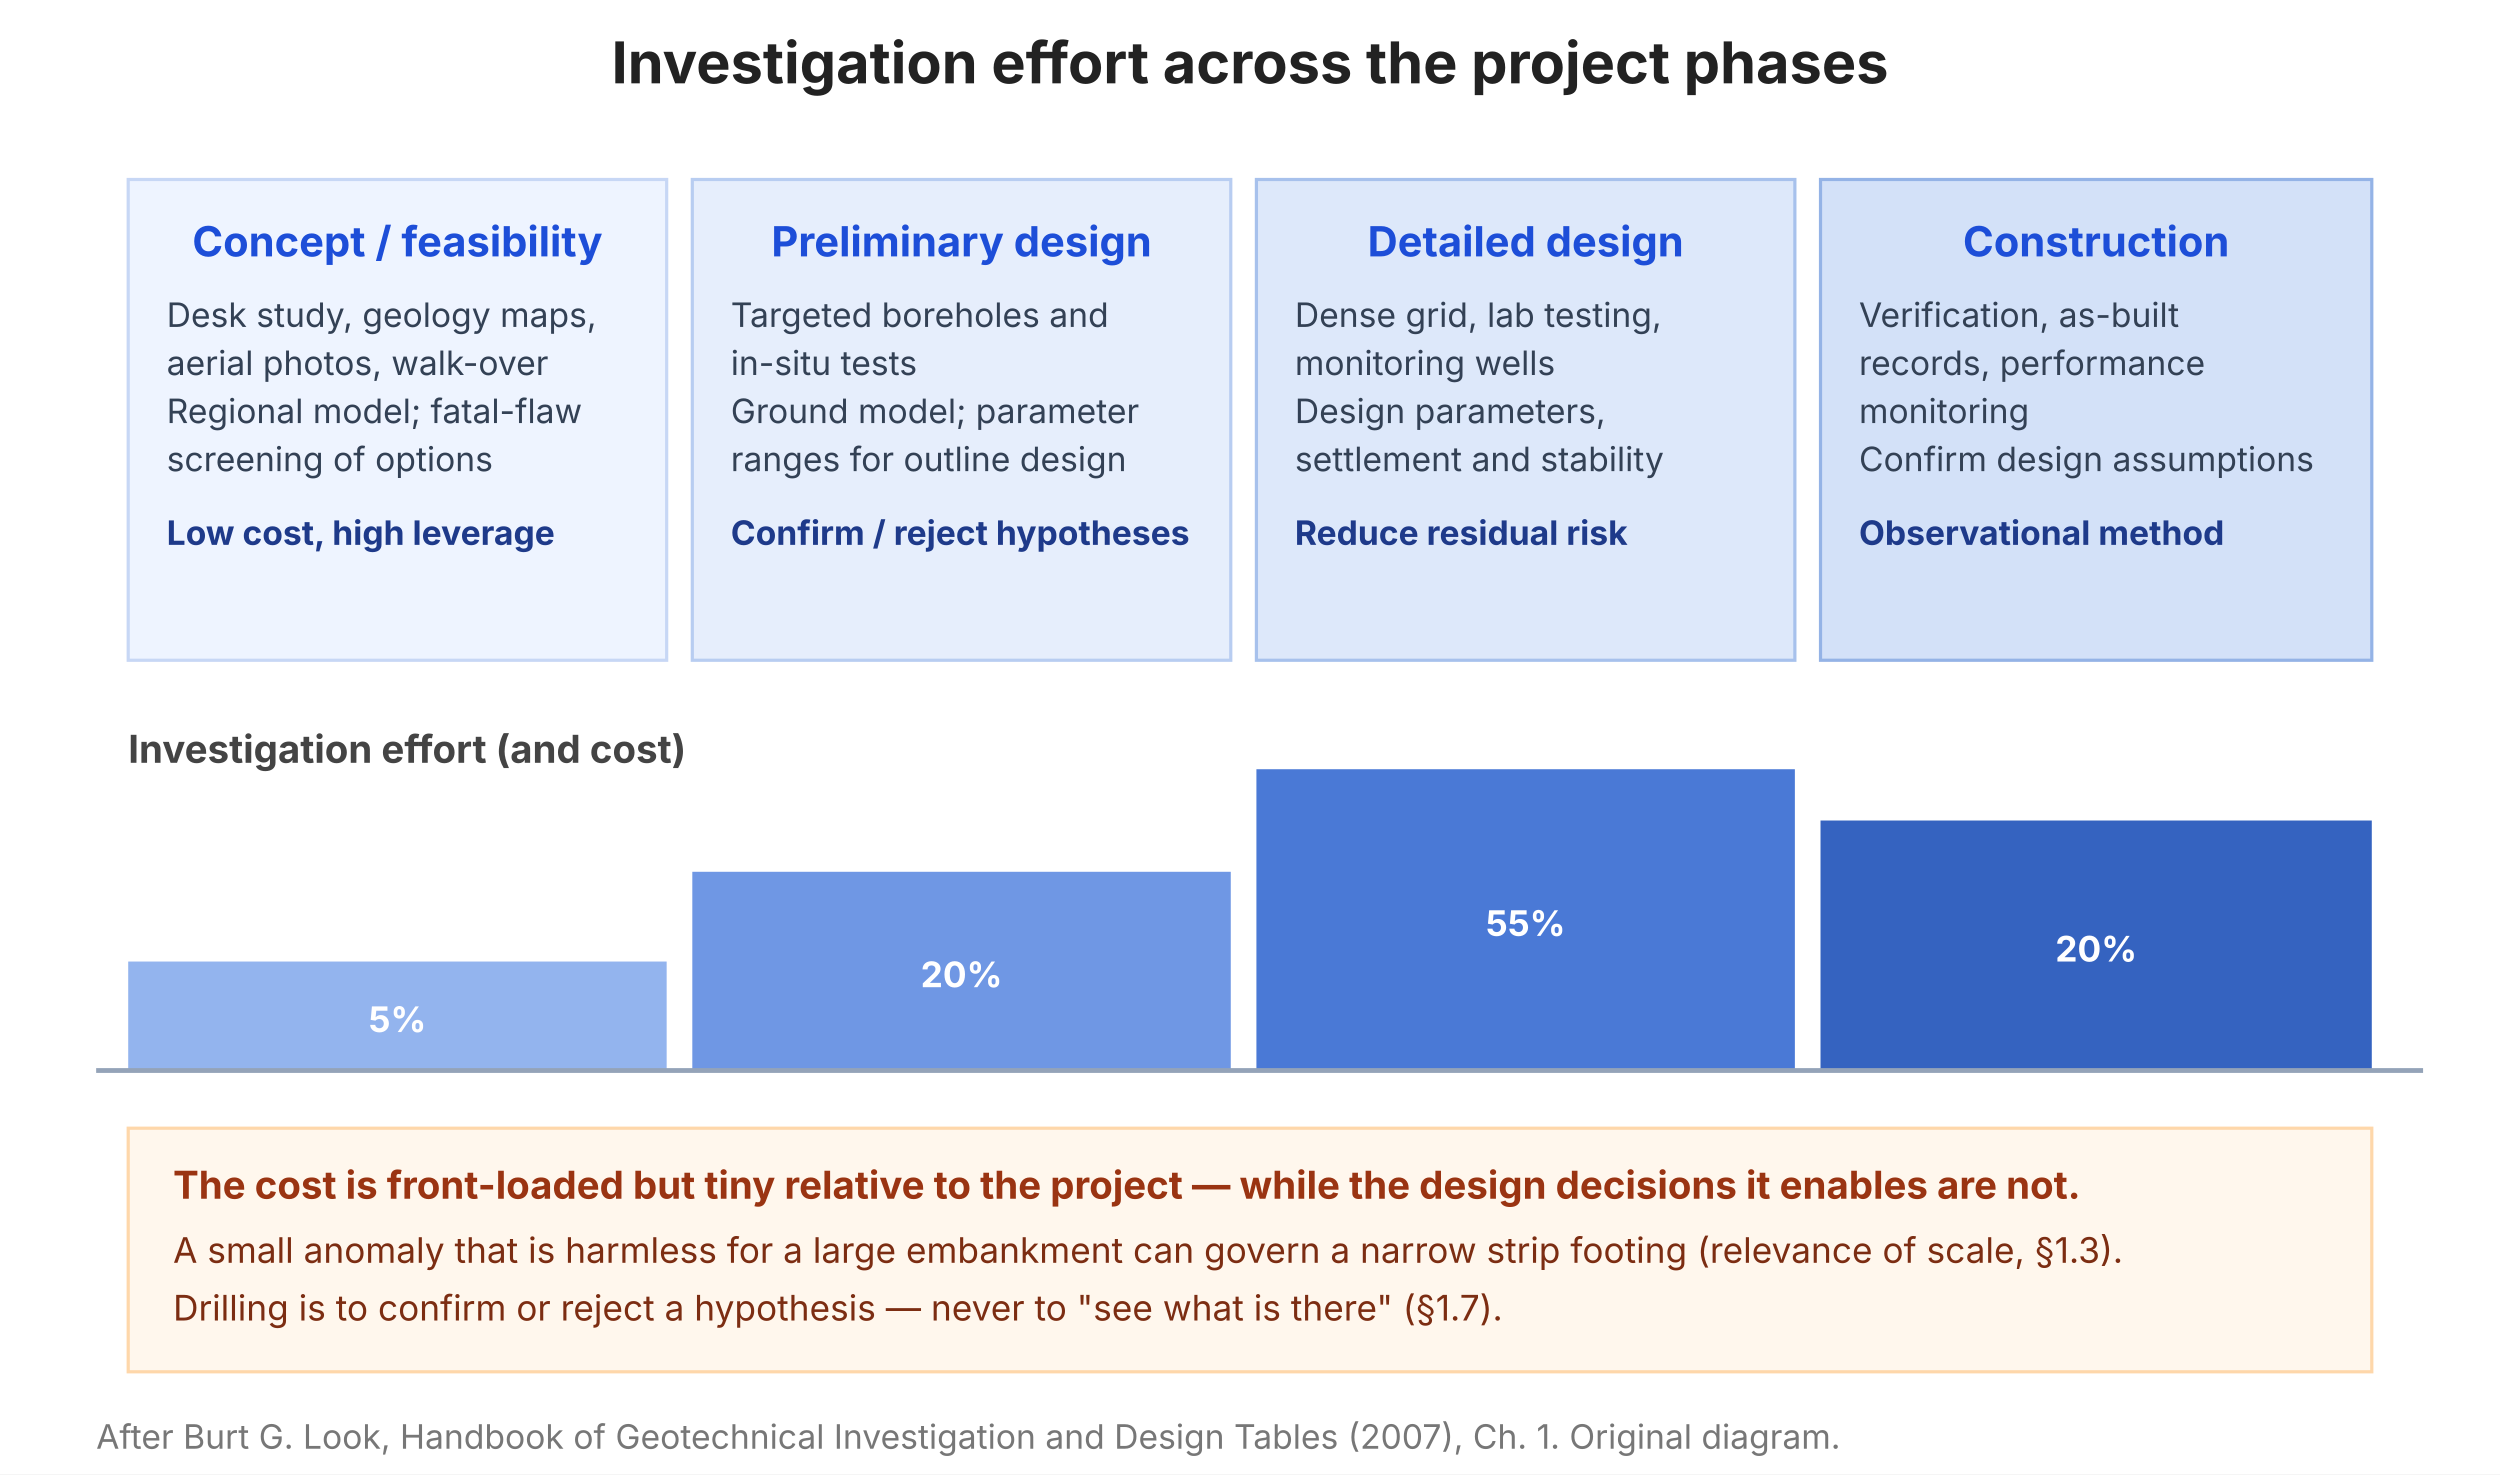
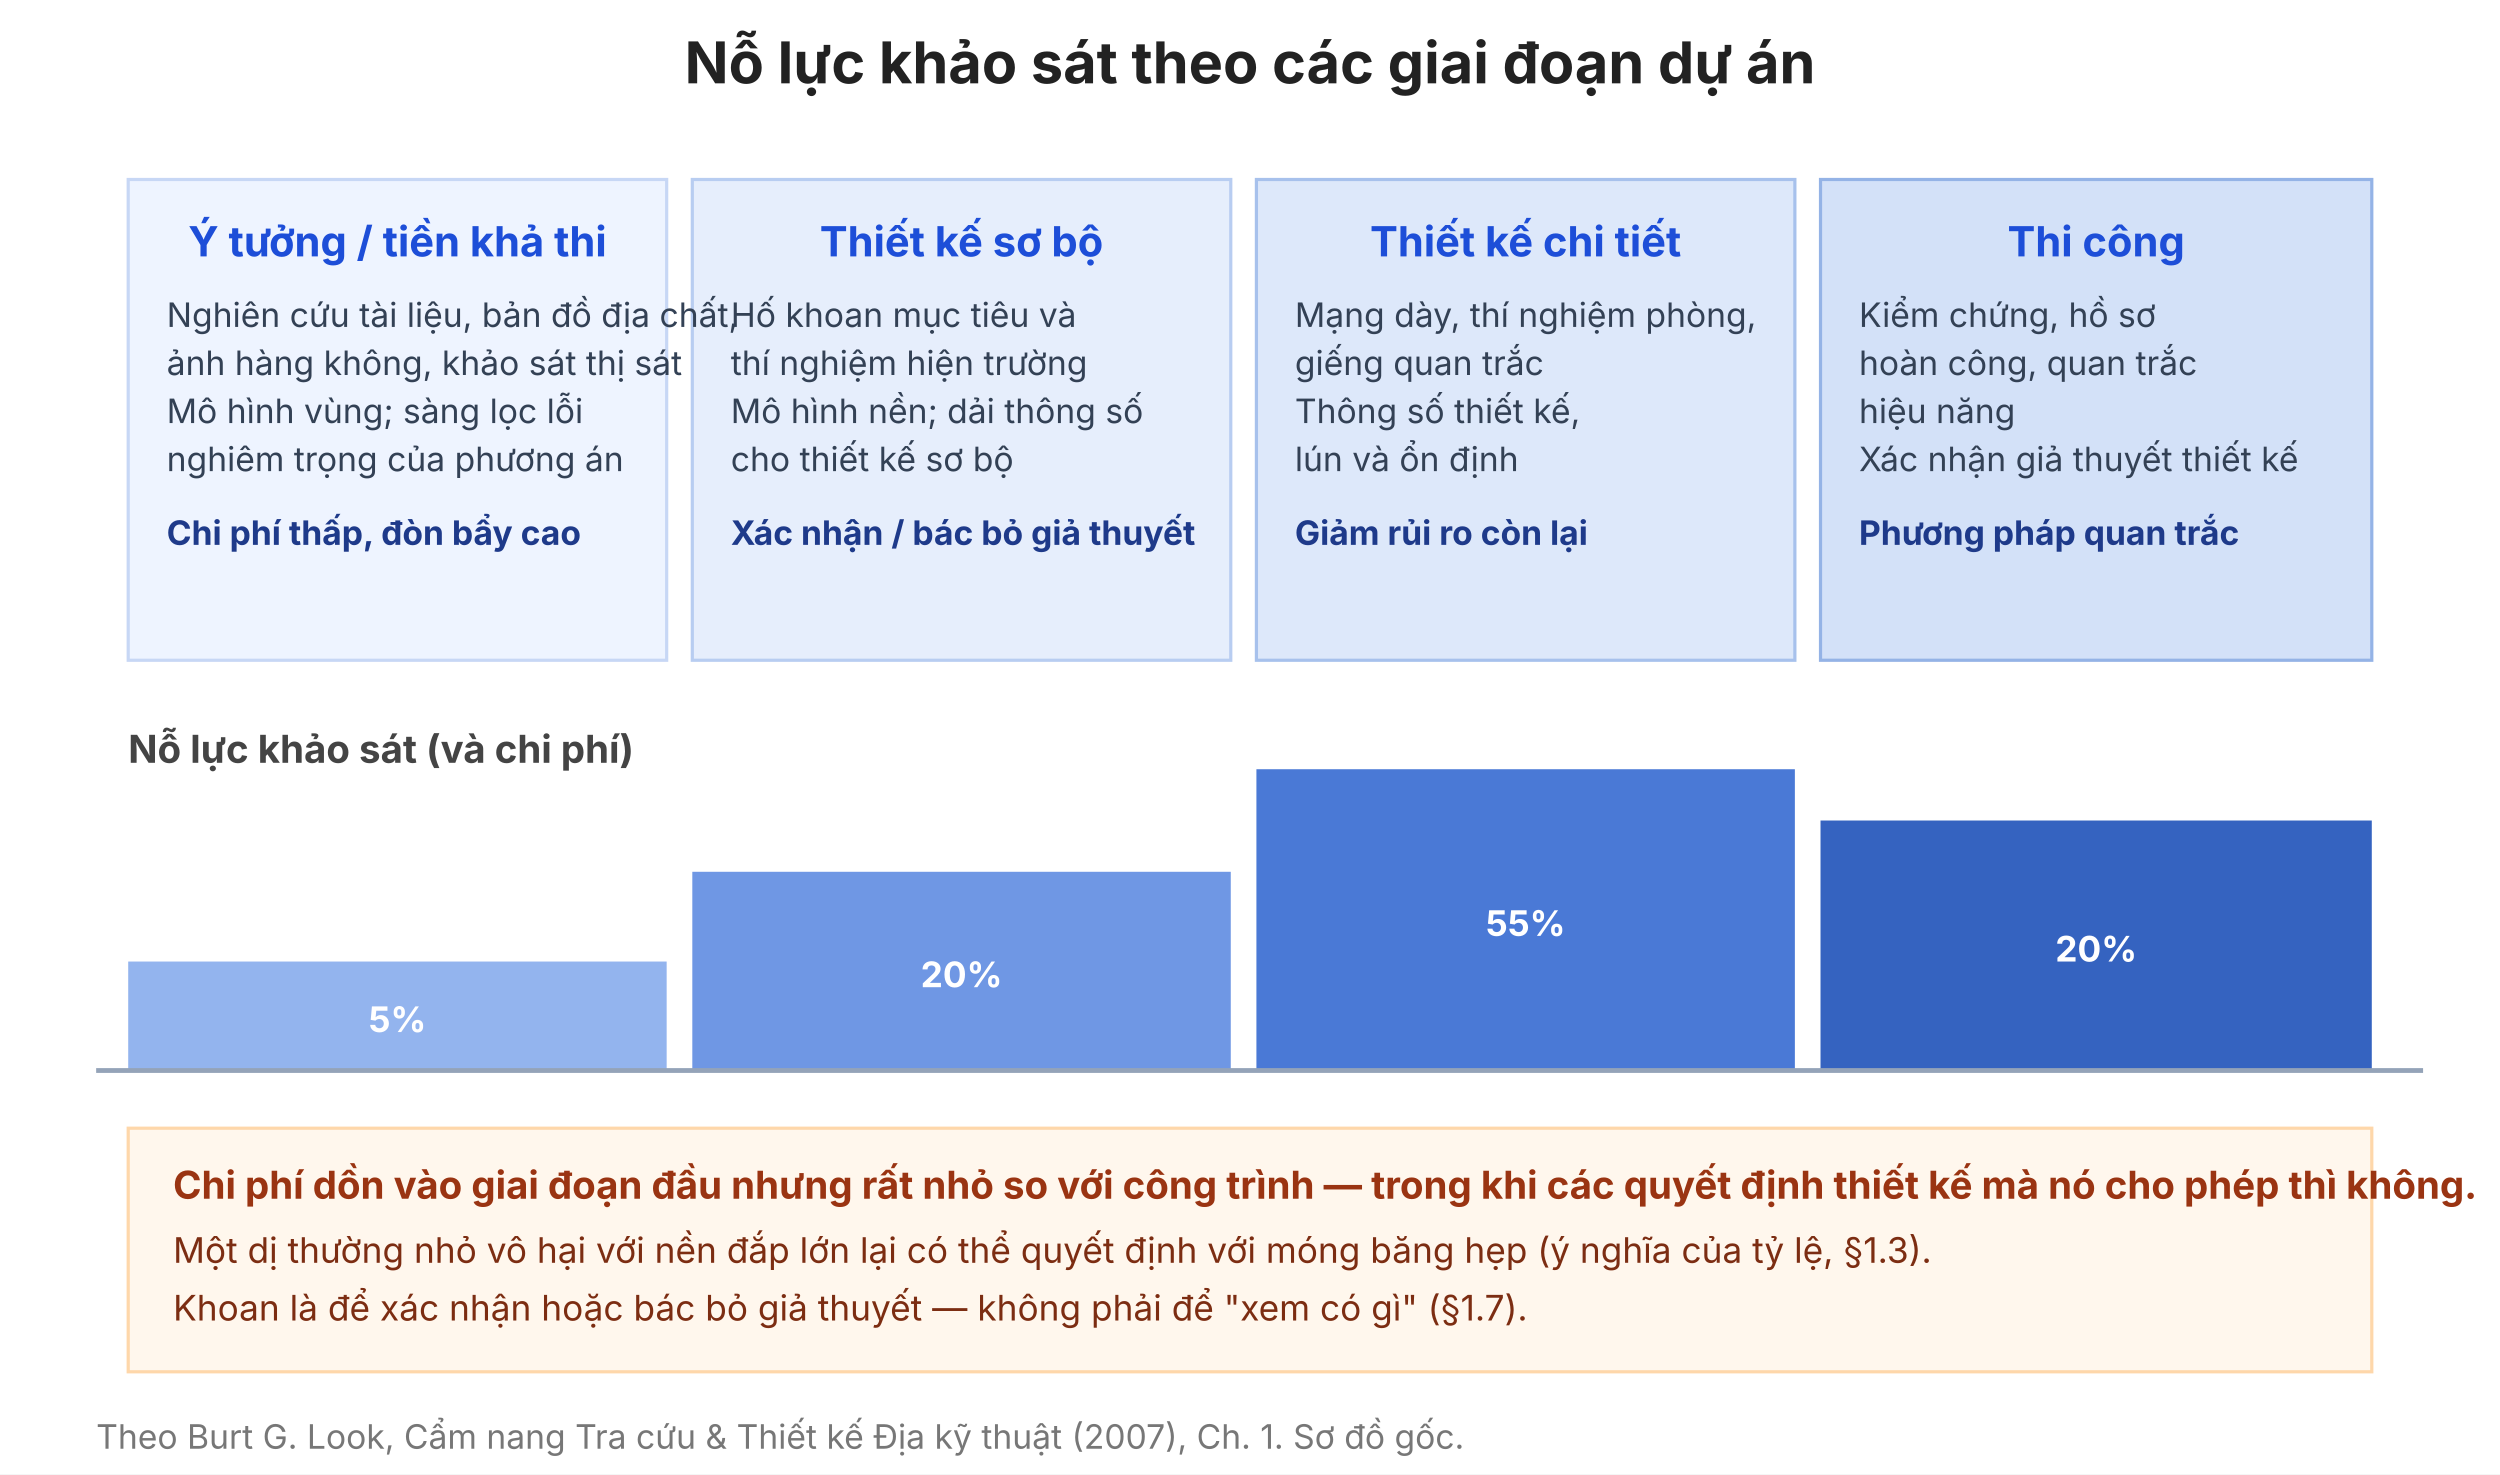
<svg xmlns="http://www.w3.org/2000/svg" viewBox="0 0 780 460" font-family="Inter, Arial, sans-serif">
  <rect width="780" height="460" fill="#ffffff" />
-   <text x="390" y="26" text-anchor="middle" font-size="18" font-weight="700" fill="#222">Investigation effort across the project phases</text>
+   <text x="390" y="26" text-anchor="middle" font-size="18" font-weight="700" fill="#222">Nỗ lực khảo sát theo các giai đoạn dự án</text>
  <g>
    <rect x="40" y="56" width="168" height="150" fill="#eef4ff" stroke="#c7d7f5" />
    <rect x="216" y="56" width="168" height="150" fill="#e6eefc" stroke="#b8cdf1" />
    <rect x="392" y="56" width="168" height="150" fill="#dde8fa" stroke="#a7c1ec" />
    <rect x="568" y="56" width="172" height="150" fill="#d3e1f8" stroke="#94b3e6" />
  </g>
  <g font-size="13" font-weight="700" fill="#1d4ed8" text-anchor="middle">
-     <text x="124" y="80">Concept / feasibility</text>
-     <text x="300" y="80">Preliminary design</text>
-     <text x="476" y="80">Detailed design</text>
-     <text x="654" y="80">Construction</text>
+     <text x="124" y="80">Ý tưởng / tiền khả thi</text>
+     <text x="300" y="80">Thiết kế sơ bộ</text>
+     <text x="476" y="80">Thiết kế chi tiết</text>
+     <text x="654" y="80">Thi công</text>
  </g>
  <g font-size="10.5" fill="#334155">
-     <text x="52" y="102">Desk study, geology maps,</text>
-     <text x="52" y="117">aerial photos, walk-over</text>
-     <text x="52" y="132">Regional model; fatal-flaw</text>
-     <text x="52" y="147">screening of options</text>
-     <text x="52" y="170" font-weight="700" fill="#1e3a8a">Low cost, high leverage</text>
-     <text x="228" y="102">Targeted boreholes and</text>
-     <text x="228" y="117">in-situ tests</text>
-     <text x="228" y="132">Ground model; parameter</text>
-     <text x="228" y="147">ranges for outline design</text>
-     <text x="228" y="170" font-weight="700" fill="#1e3a8a">Confirm / reject hypotheses</text>
-     <text x="404" y="102">Dense grid, lab testing,</text>
-     <text x="404" y="117">monitoring wells</text>
-     <text x="404" y="132">Design parameters,</text>
-     <text x="404" y="147">settlement and stability</text>
-     <text x="404" y="170" font-weight="700" fill="#1e3a8a">Reduce residual risk</text>
-     <text x="580" y="102">Verification, as-built</text>
-     <text x="580" y="117">records, performance</text>
-     <text x="580" y="132">monitoring</text>
-     <text x="580" y="147">Confirm design assumptions</text>
-     <text x="580" y="170" font-weight="700" fill="#1e3a8a">Observational method</text>
+     <text x="52" y="102">Nghiên cứu tài liệu, bản đồ địa chất,</text>
+     <text x="52" y="117">ảnh hàng không, khảo sát thị sát</text>
+     <text x="52" y="132">Mô hình vùng; sàng lọc lỗi</text>
+     <text x="52" y="147">nghiêm trọng của phương án</text>
+     <text x="52" y="170" font-weight="700" fill="#1e3a8a">Chi phí thấp, đòn bẩy cao</text>
+     <text x="228" y="102">Hố khoan mục tiêu và</text>
+     <text x="228" y="117">thí nghiệm hiện trường</text>
+     <text x="228" y="132">Mô hình nền; dải thông số</text>
+     <text x="228" y="147">cho thiết kế sơ bộ</text>
+     <text x="228" y="170" font-weight="700" fill="#1e3a8a">Xác nhận / bác bỏ giả thuyết</text>
+     <text x="404" y="102">Mạng dày, thí nghiệm phòng,</text>
+     <text x="404" y="117">giếng quan trắc</text>
+     <text x="404" y="132">Thông số thiết kế,</text>
+     <text x="404" y="147">lún và ổn định</text>
+     <text x="404" y="170" font-weight="700" fill="#1e3a8a">Giảm rủi ro còn lại</text>
+     <text x="580" y="102">Kiểm chứng, hồ sơ</text>
+     <text x="580" y="117">hoàn công, quan trắc</text>
+     <text x="580" y="132">hiệu năng</text>
+     <text x="580" y="147">Xác nhận giả thuyết thiết kế</text>
+     <text x="580" y="170" font-weight="700" fill="#1e3a8a">Phương pháp quan trắc</text>
  </g>
-   <text x="40" y="238" font-size="12" font-weight="700" fill="#444">Investigation effort (and cost)</text>
+   <text x="40" y="238" font-size="12" font-weight="700" fill="#444">Nỗ lực khảo sát (và chi phí)</text>
  <g>
    <rect x="40" y="300" width="168" height="34" fill="#93b4ee" />
    <rect x="216" y="272" width="168" height="62" fill="#6f97e4" />
    <rect x="392" y="240" width="168" height="94" fill="#4a79d6" />
    <rect x="568" y="256" width="172" height="78" fill="#3563c0" />
  </g>
  <line x1="30" y1="334" x2="756" y2="334" stroke="#94a3b8" stroke-width="1.5" />
  <text x="124" y="322" text-anchor="middle" font-size="11" font-weight="700" fill="#ffffff">5%</text>
  <text x="300" y="308" text-anchor="middle" font-size="11" font-weight="700" fill="#ffffff">20%</text>
  <text x="476" y="292" text-anchor="middle" font-size="11" font-weight="700" fill="#ffffff">55%</text>
  <text x="654" y="300" text-anchor="middle" font-size="11" font-weight="700" fill="#ffffff">20%</text>
  <rect x="40" y="352" width="700" height="76" fill="#fff7ed" stroke="#fed7aa" />
-   <text x="54" y="374" font-size="12" font-weight="700" fill="#9a3412">The cost is front-loaded but tiny relative to the project — while the design decisions it enables are not.</text>
-   <text x="54" y="394" font-size="11" fill="#7c2d12">A small anomaly that is harmless for a large embankment can govern a narrow strip footing (relevance of scale, §1.3).</text>
-   <text x="54" y="412" font-size="11" fill="#7c2d12">Drilling is to confirm or reject a hypothesis — never to "see what is there" (§1.7).</text>
-   <text x="30" y="452" font-size="10.5" fill="#777">After Burt G. Look, Handbook of Geotechnical Investigation and Design Tables (2007), Ch. 1. Original diagram.</text>
+   <text x="54" y="374" font-size="12" font-weight="700" fill="#9a3412">Chi phí dồn vào giai đoạn đầu nhưng rất nhỏ so với công trình — trong khi các quyết định thiết kế mà nó cho phép thì không.</text>
+   <text x="54" y="394" font-size="11" fill="#7c2d12">Một dị thường nhỏ vô hại với nền đắp lớn lại có thể quyết định với móng băng hẹp (ý nghĩa của tỷ lệ, §1.3).</text>
+   <text x="54" y="412" font-size="11" fill="#7c2d12">Khoan là để xác nhận hoặc bác bỏ giả thuyết — không phải để "xem có gì" (§1.7).</text>
+   <text x="30" y="452" font-size="10.5" fill="#777">Theo Burt G. Look, Cẩm nang Tra cứu &amp; Thiết kế Địa kỹ thuật (2007), Ch. 1. Sơ đồ gốc.</text>
</svg>
